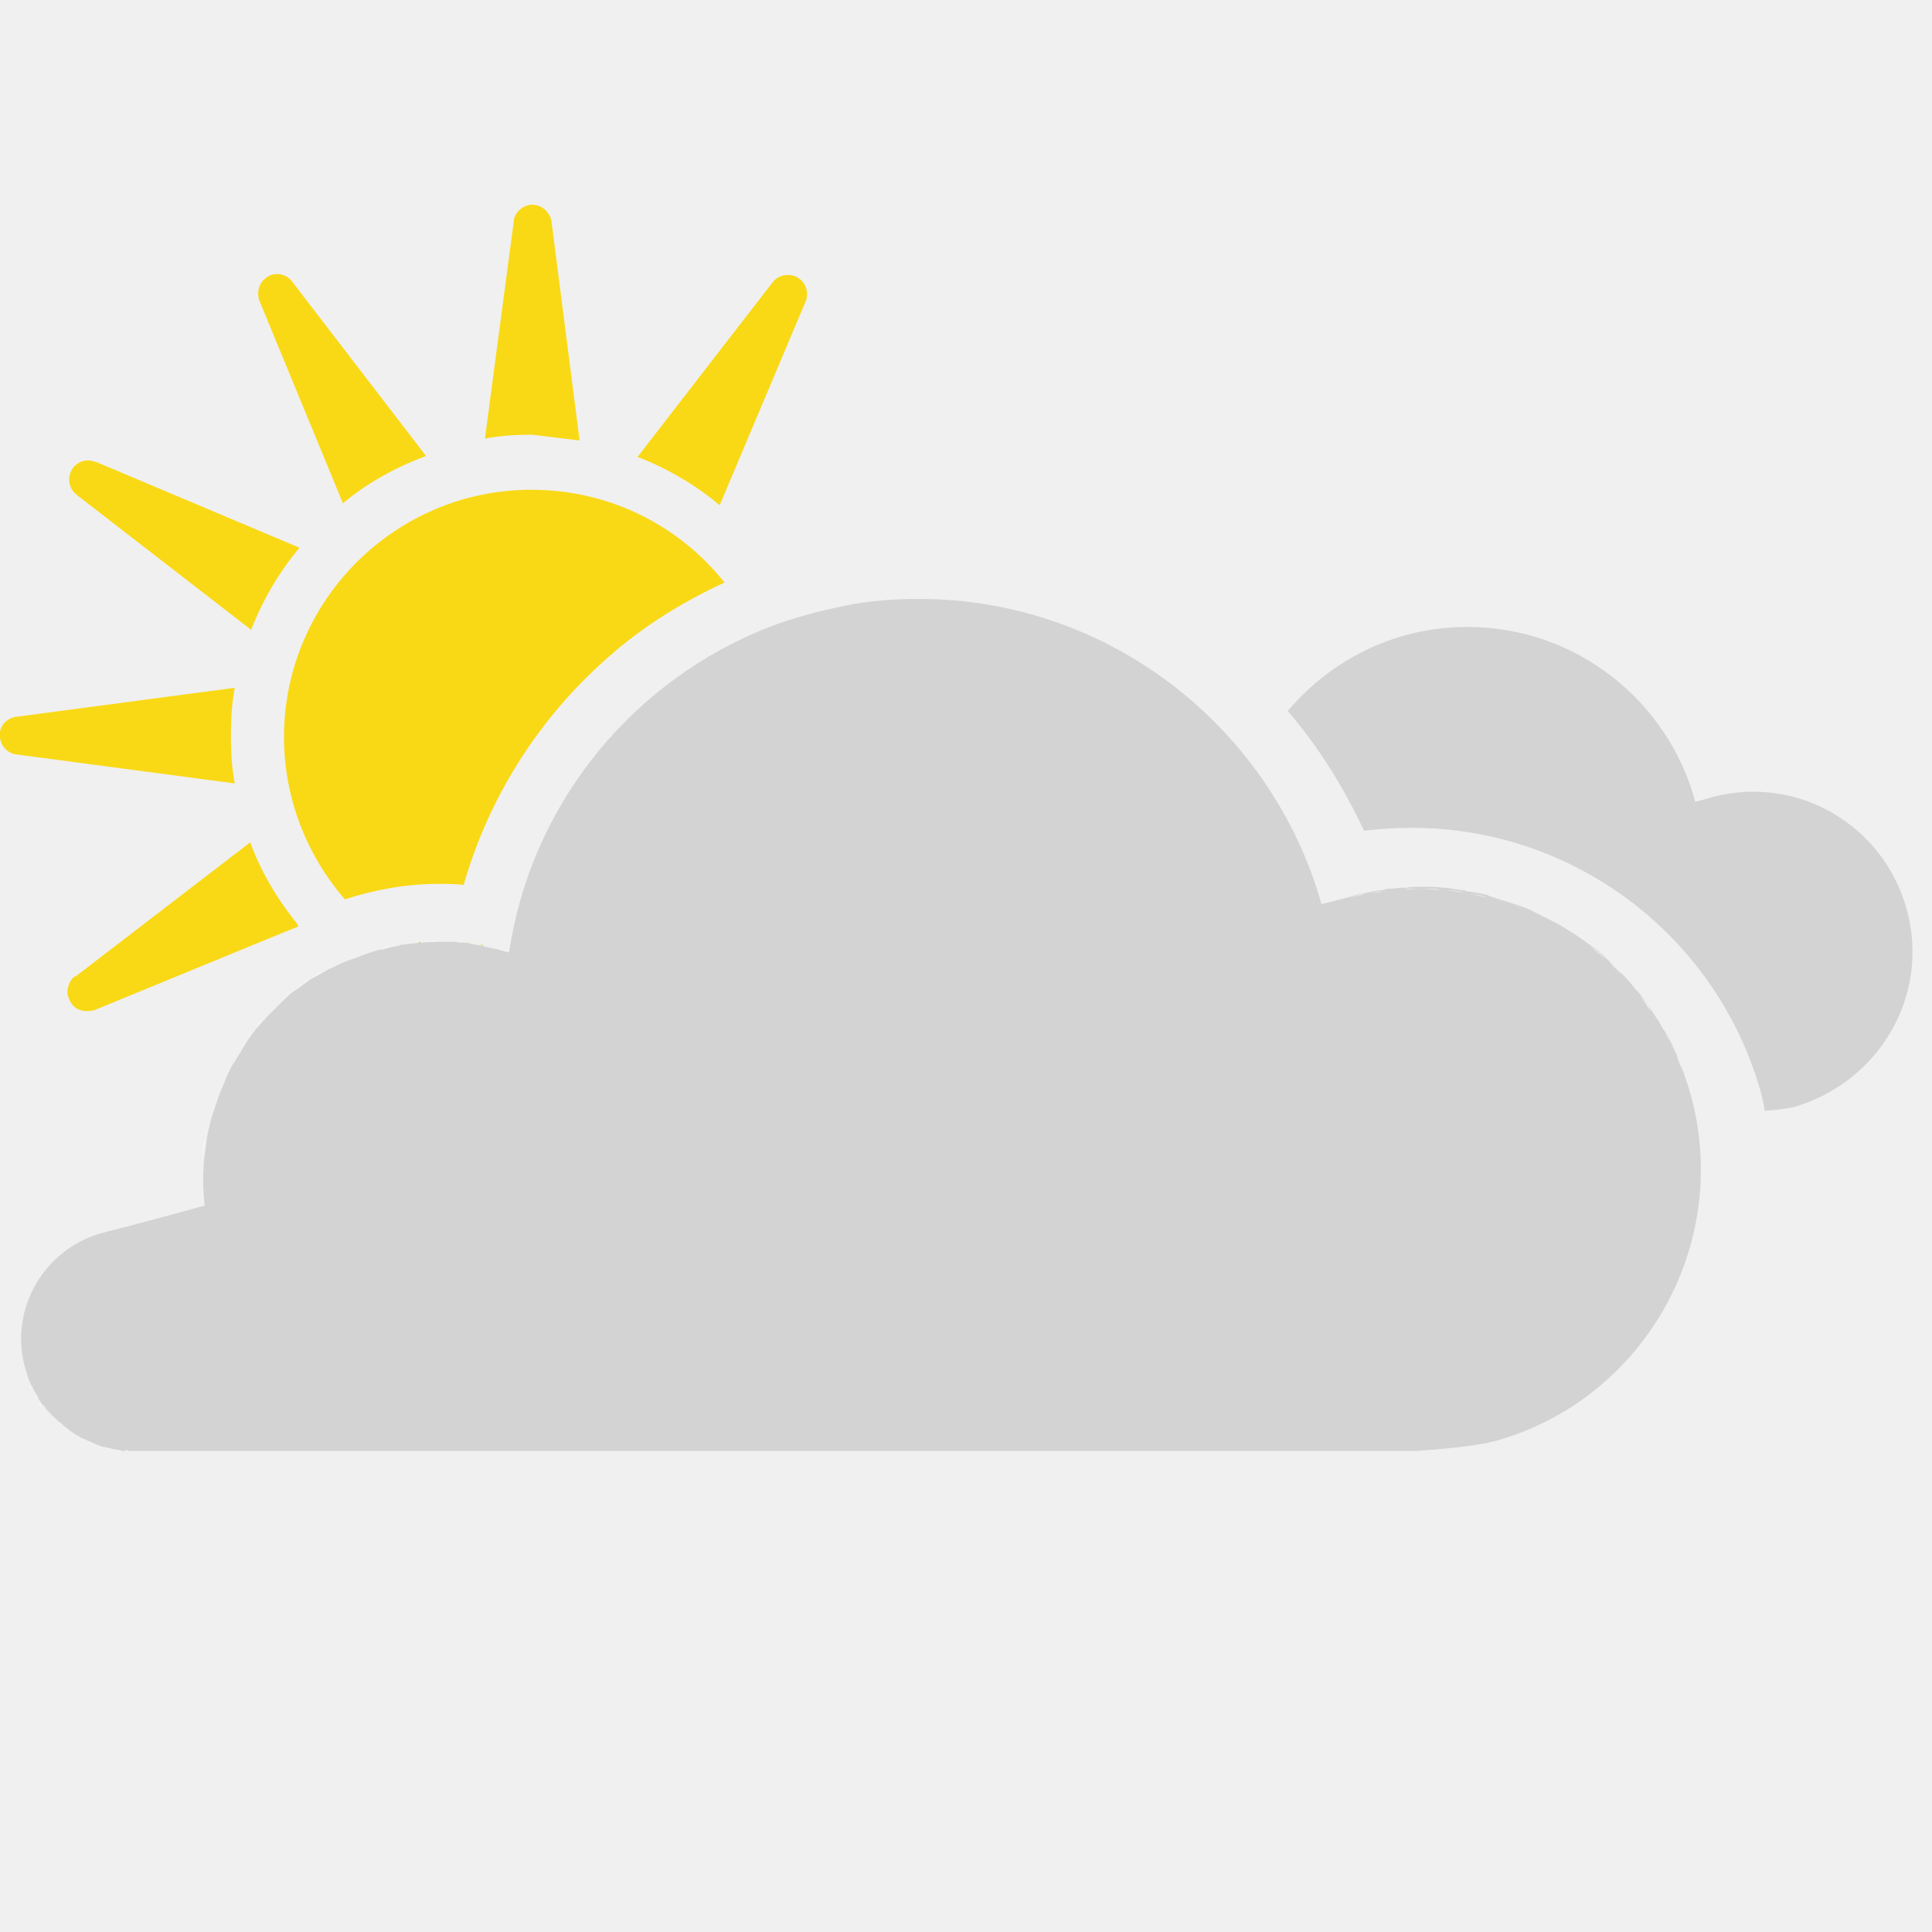
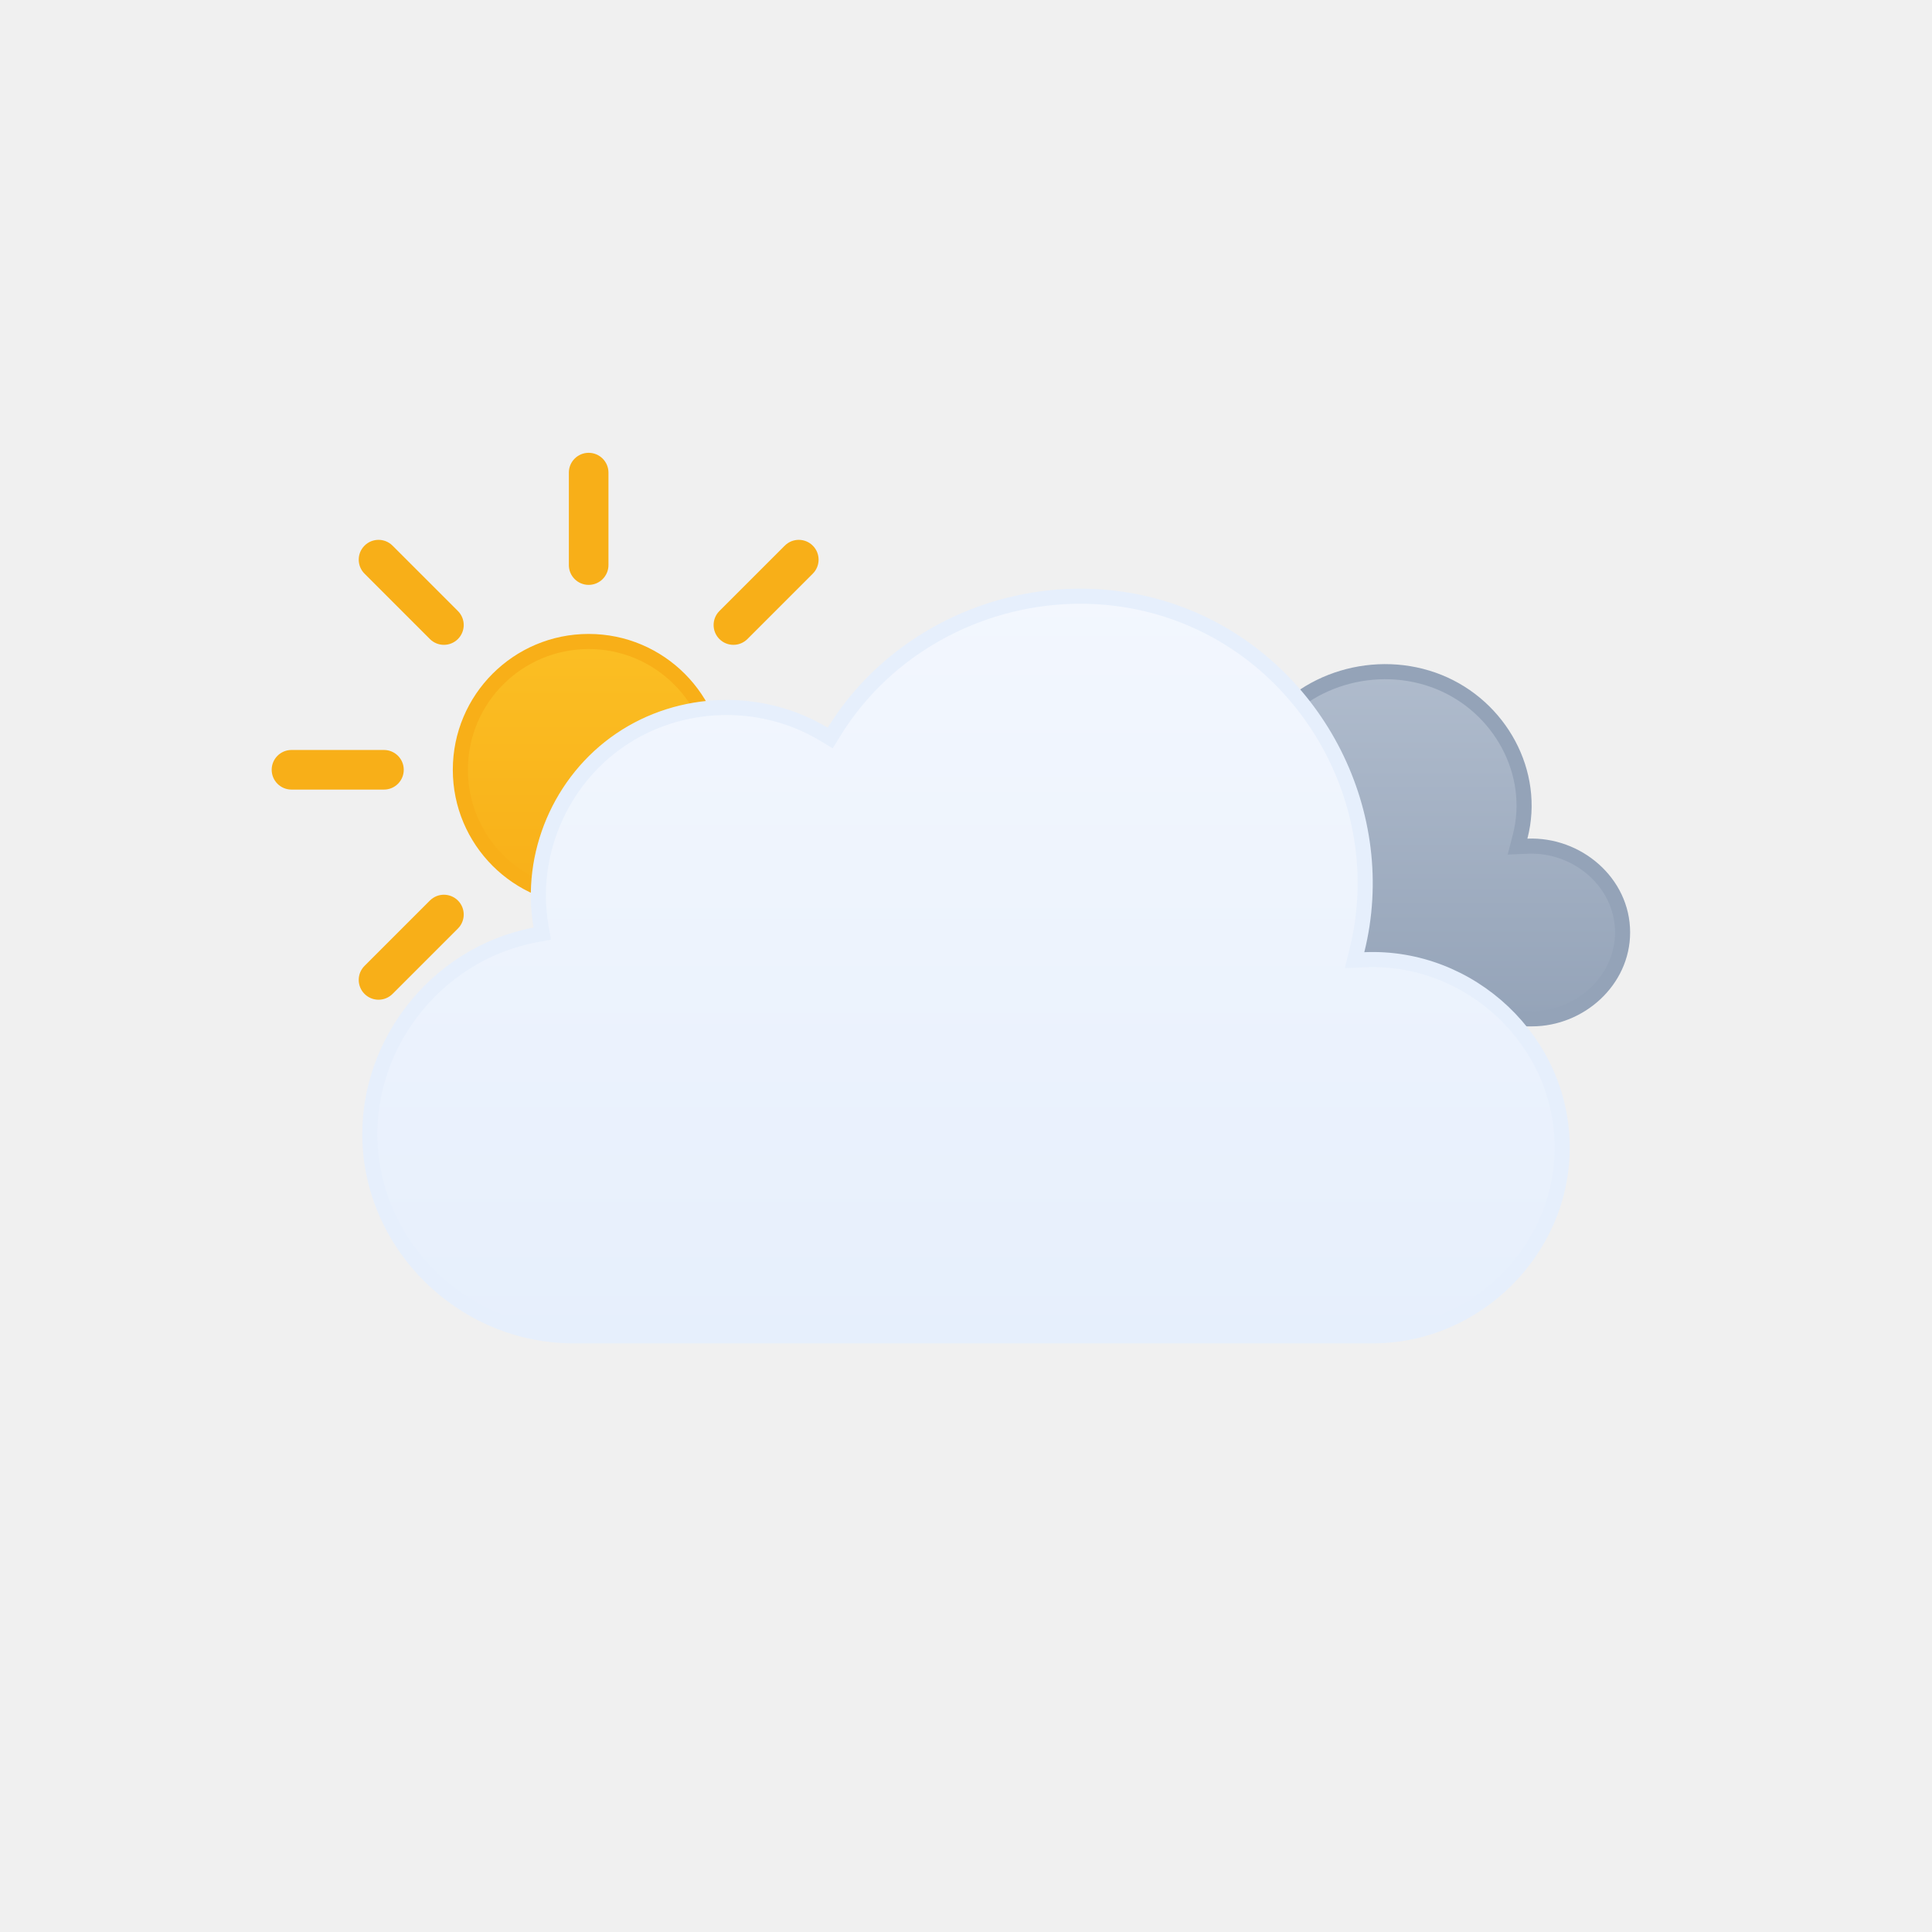
- <svg xmlns="http://www.w3.org/2000/svg" version="1.1" x="0px" y="0px" viewBox="0 0 200 200" enable-background="new 0 0 200 200" xml:space="preserve">
-   <g id="sun">
- </g>
-   <g id="clear-night">
- </g>
-   <g id="mostly-sunny">
- </g>
-   <g id="mostly-clear-night">
- </g>
-   <g id="fog">
- </g>
-   <g id="wind">
- </g>
-   <g id="cloudy">
- </g>
-   <g id="partly-cloudy">
- </g>
-   <g id="partly-cloudy-night">
- </g>
-   <g id="mostly-cloudy">
-     <g>
-       <path fill="none" d="M7.5,148.5c-0.1-0.1-0.3-0.2-0.4-0.3C7.2,148.3,7.3,148.4,7.5,148.5z" />
-       <path fill="none" d="M6.7,147.9c-0.1-0.1-0.3-0.2-0.4-0.3C6.4,147.7,6.6,147.8,6.7,147.9z" />
-       <path fill="none" d="M6,147.3c-0.1-0.1-0.3-0.2-0.4-0.3C5.7,147.1,5.8,147.2,6,147.3z" />
-       <path fill="none" d="M4.6,146c-0.1-0.1-0.2-0.3-0.3-0.4C4.4,145.7,4.5,145.8,4.6,146z" />
-       <path fill="none" d="M4.1,145.2c-0.1-0.1-0.2-0.3-0.3-0.5C3.9,144.9,3.9,145.1,4.1,145.2z" />
-       <path fill="none" d="M5.3,146.7c-0.1-0.1-0.2-0.3-0.4-0.4C5,146.4,5.1,146.6,5.3,146.7z" />
-       <path fill="none" d="M10.1,149.6c-0.2-0.1-0.3-0.1-0.5-0.2C9.7,149.5,9.9,149.6,10.1,149.6z" />
-       <path fill="none" d="M8.3,148.9c-0.2-0.1-0.3-0.2-0.4-0.2C8,148.8,8.2,148.8,8.3,148.9z" />
-       <path fill="none" d="M30.4,102.6c0.1-0.1,0.2-0.1,0.3-0.2C30.6,102.4,30.5,102.5,30.4,102.6z" />
-       <path fill="none" d="M9.2,149.3c-0.2-0.1-0.3-0.1-0.5-0.2C8.9,149.2,9,149.2,9.2,149.3z" />
-       <path fill="none" d="M26.2,106.7c0.1-0.1,0.2-0.2,0.2-0.3C26.4,106.5,26.3,106.6,26.2,106.7z" />
-       <path fill="none" d="M3.5,144.4c-0.1-0.2-0.2-0.3-0.3-0.5C3.3,144.1,3.4,144.2,3.5,144.4z" />
-       <path fill="none" d="M25,108.3c0.1-0.1,0.1-0.2,0.2-0.3C25.1,108.2,25.1,108.3,25,108.3z" />
-       <path fill="none" d="M28.9,103.8c0.1-0.1,0.1-0.1,0.2-0.2C29.1,103.7,29,103.8,28.9,103.8z" />
-       <path fill="none" d="M27.6,105.1c0,0,0.1-0.1,0.1-0.1C27.7,105,27.6,105.1,27.6,105.1z" />
-       <path fill="none" d="M24,109.9C24,109.9,24.1,109.9,24,109.9C24.1,109.9,24,109.9,24,109.9z" />
-       <path fill="none" d="M11.9,150c-0.2,0-0.3,0-0.5-0.1C11.6,150,11.8,150,11.9,150z" />
-       <path fill="none" d="M2.7,142.6c-0.1-0.3-0.2-0.6-0.3-1C2.5,142,2.6,142.3,2.7,142.6z" />
-       <path fill="none" d="M3.1,143.5c-0.1-0.2-0.2-0.4-0.3-0.6C2.9,143.1,3,143.3,3.1,143.5z" />
-       <path fill="none" d="M22.3,113.8c0-0.1,0.1-0.2,0.1-0.3C22.3,113.6,22.3,113.7,22.3,113.8z" />
-       <path fill="none" d="M23.1,111.9c0-0.1,0.1-0.2,0.1-0.3C23.2,111.6,23.1,111.7,23.1,111.9z" />
-       <path fill="none" d="M11,149.9c-0.2,0-0.3-0.1-0.5-0.1C10.7,149.8,10.8,149.8,11,149.9z" />
-       <path fill="none" d="M154,92.9c0.1,0,0.1,0,0.2,0.1C154.2,92.9,154.1,92.9,154,92.9z" />
-       <path fill="none" d="M156.1,93.5c0.1,0,0.2,0.1,0.3,0.1C156.3,93.6,156.2,93.5,156.1,93.5z" />
-       <path fill="none" d="M158.3,94.3c0.1,0.1,0.3,0.1,0.4,0.2C158.6,94.4,158.5,94.4,158.3,94.3z" />
-       <path fill="none" d="M151.6,92.4c0.1,0,0.3,0,0.4,0.1C151.9,92.4,151.7,92.4,151.6,92.4z" />
-       <path fill="none" d="M160.5,95.4c0.1,0,0.2,0.1,0.2,0.1C160.7,95.5,160.6,95.4,160.5,95.4z" />
-       <path fill="none" d="M143.1,92.3c0.2,0,0.4-0.1,0.6-0.1C143.5,92.2,143.3,92.3,143.1,92.3z" />
-       <path fill="none" d="M141.4,92.6c0.2,0,0.3-0.1,0.5-0.1C141.7,92.5,141.6,92.5,141.4,92.6z" />
-       <path fill="none" d="M162.5,96.5c0.1,0,0.1,0.1,0.2,0.1C162.6,96.6,162.6,96.5,162.5,96.5z" />
-       <path fill="none" d="M144.9,92.1c0.2,0,0.3,0,0.5,0C145.2,92.1,145,92.1,144.9,92.1z" />
-       <path fill="none" d="M147,92C147,92,147,92,147,92c0,0,0.1,0,0.1,0C147.1,92,147.1,92,147,92z" />
-       <path fill="none" d="M164.4,97.8c0.1,0.1,0.2,0.2,0.3,0.2C164.6,98,164.5,97.9,164.4,97.8z" />
-       <path fill="none" d="M174.3,111c0,0.1,0.1,0.2,0.1,0.4C174.3,111.3,174.3,111.2,174.3,111z" />
-       <path fill="none" d="M173.3,108.7c0.1,0.1,0.1,0.2,0.2,0.4C173.4,108.9,173.3,108.8,173.3,108.7z" />
-       <path fill="none" d="M172.2,106.7C172.3,106.7,172.3,106.7,172.2,106.7C172.3,106.7,172.3,106.7,172.2,106.7z" />
-       <path fill="none" d="M13.5,150.2c0.2,0,0.5,0,0.7,0c-0.3,0-0.6,0-0.9,0C13.4,150.2,13.4,150.2,13.5,150.2z" />
-       <path fill="none" d="M166.3,99.3c0.1,0.1,0.2,0.1,0.2,0.2C166.4,99.5,166.4,99.4,166.3,99.3z" />
-       <path fill="none" d="M170.9,104.6c0.1,0.1,0.1,0.2,0.2,0.3C171.1,104.8,171,104.7,170.9,104.6z" />
-       <path fill="none" d="M12.9,150.1c-0.2,0-0.3,0-0.5,0C12.5,150.1,12.7,150.1,12.9,150.1z" />
-       <path fill="none" d="M167.9,100.9c0,0,0.1,0.1,0.1,0.1C168,101,168,101,167.9,100.9z" />
-       <path fill="none" d="M169.5,102.6c0.1,0.1,0.2,0.2,0.3,0.3C169.6,102.8,169.5,102.7,169.5,102.6z" />
-       <path fill="none" d="M149.2,92.1c0.1,0,0.2,0,0.3,0C149.4,92.1,149.3,92.1,149.2,92.1z" />
-       <path fill="none" d="M35.5,99.6c0.1,0,0.2-0.1,0.3-0.1C35.7,99.5,35.6,99.5,35.5,99.6z" />
-       <path fill="none" d="M33.8,100.4c0.1,0,0.1-0.1,0.2-0.1C33.9,100.3,33.8,100.4,33.8,100.4z" />
-       <path fill="none" d="M39.3,98.2c0.1,0,0.1,0,0.2,0C39.4,98.2,39.4,98.2,39.3,98.2z" />
-       <path fill="none" d="M41.2,97.8C41.2,97.8,41.2,97.8,41.2,97.8C41.2,97.8,41.2,97.8,41.2,97.8L41.2,97.8z" />
-       <path fill="none" d="M37.4,98.8c0.1,0,0.2-0.1,0.3-0.1C37.6,98.7,37.5,98.8,37.4,98.8z" />
-       <path fill="none" d="M32.1,101.4c0.1,0,0.1-0.1,0.2-0.1C32.3,101.3,32.2,101.3,32.1,101.4z" />
-       <path fill="#DDC72D" d="M49.7,97.8c0.1,0,0.3,0,0.4,0.1C50,97.9,49.8,97.9,49.7,97.8z" />
-       <path fill="#DDC72D" d="M45.4,97.5C45.4,97.5,45.3,97.5,45.4,97.5C45.3,97.5,45.4,97.5,45.4,97.5C45.4,97.5,45.4,97.5,45.4,97.5z" />
-       <path fill="#DDC72D" d="M46.8,97.5c0.1,0,0.3,0,0.4,0C47.1,97.5,46.9,97.5,46.8,97.5z" />
-       <path fill="#F9D915" d="M48,91.6c2.6-9.1,7.8-17.3,15-23.6c3.6-3.2,7.7-5.7,12-7.7c-4.7-5.9-11.9-9.6-20-9.6    c-14.1,0-25.6,11.5-25.6,25.6c0,6.4,2.4,12.3,6.3,16.8c3.1-1,6.3-1.6,9.7-1.6C46.3,91.5,47.2,91.5,48,91.6z" />
-       <path fill="#DDC72D" d="M48.2,97.6c0.2,0,0.3,0,0.5,0.1C48.5,97.7,48.4,97.6,48.2,97.6z" />
-       <path fill="#DDC72D" d="M43.3,97.6c0.1,0,0.2,0,0.3,0C43.5,97.5,43.4,97.5,43.3,97.6z" />
-       <path fill="#DDC72D" d="M41.5,97.8c-0.1,0-0.2,0-0.3,0.1l0,0C41.3,97.8,41.4,97.8,41.5,97.8z" />
-       <path fill="#F9D915" d="M26.8,31l8.7,21.1c2.5-2.1,5.4-3.7,8.6-4.9L30.2,29.1c0,0,0,0,0,0c-0.6-0.8-1.9-1-2.7-0.3    c-0.7,0.5-0.9,1.4-0.7,2.2C26.7,30.9,26.7,31,26.8,31z" />
-       <path fill="#F9D915" d="M60,45.6L57.1,23c0,0,0,0,0-0.1c-0.2-1-1.1-1.8-2.2-1.7c-0.8,0.1-1.5,0.7-1.7,1.5c0,0,0,0.1,0,0.1l-3,22.6    c1.6-0.3,3.2-0.4,4.9-0.4C56.7,45.2,58.4,45.4,60,45.6z" />
-       <path fill="#F9D915" d="M1.6,78.1c0,0,0.1,0,0.1,0l22.6,3c-0.3-1.6-0.4-3.2-0.4-4.9c0-1.7,0.1-3.4,0.4-5L1.7,74.2c0,0,0,0-0.1,0    c-1,0.2-1.8,1.1-1.6,2.2C0.1,77.2,0.7,77.9,1.6,78.1z" />
-       <path fill="#F9D915" d="M83.4,31.2C83.5,31.2,83.5,31.1,83.4,31.2c0.2-0.5,0.2-1,0-1.5c-0.2-0.5-0.6-0.9-1.1-1.1    c-0.8-0.3-1.7-0.1-2.2,0.5c0,0-0.1,0.1-0.1,0.1l-14,18.1c3.1,1.2,6,2.9,8.5,5L83.4,31.2z" />
-       <path fill="#F9D915" d="M7.9,51.2l18.1,14c1.2-3.1,2.9-6,5-8.5L9.9,47.8c0,0,0,0-0.1,0c-1-0.4-2.1,0.1-2.5,1.1    c-0.3,0.8-0.1,1.7,0.5,2.2C7.9,51.1,7.9,51.2,7.9,51.2z" />
-       <path fill="#D3D3D3" d="M175.1,113.6c-0.2-0.7-0.4-1.4-0.7-2.2c0-0.1-0.1-0.3-0.1-0.4c-0.2-0.7-0.5-1.3-0.8-2    c-0.1-0.1-0.1-0.2-0.2-0.4c-0.3-0.7-0.6-1.3-1-1.9c0,0,0-0.1-0.1-0.1c-0.3-0.6-0.7-1.2-1.1-1.8c-0.1-0.1-0.1-0.2-0.2-0.3    c-0.4-0.6-0.8-1.1-1.2-1.7c-0.1-0.1-0.2-0.2-0.3-0.3c-0.4-0.5-0.9-1.1-1.4-1.6c0,0-0.1-0.1-0.1-0.1c-0.5-0.5-0.9-0.9-1.4-1.4    c-0.1-0.1-0.2-0.1-0.2-0.2c-0.5-0.5-1-0.9-1.6-1.3c-0.1-0.1-0.2-0.2-0.3-0.2c-0.5-0.4-1.1-0.8-1.7-1.2c-0.1,0-0.1-0.1-0.2-0.1    c-0.6-0.4-1.1-0.7-1.7-1c-0.1,0-0.2-0.1-0.2-0.1c-0.6-0.3-1.2-0.6-1.8-0.9c-0.1-0.1-0.2-0.1-0.4-0.2c-0.6-0.3-1.3-0.5-1.9-0.7    c-0.1,0-0.2-0.1-0.3-0.1c-0.6-0.2-1.3-0.4-1.9-0.6c-0.1,0-0.1,0-0.2-0.1c-0.7-0.2-1.3-0.3-2-0.4c-0.1,0-0.3,0-0.4-0.1    c-0.7-0.1-1.4-0.2-2-0.3c-0.1,0-0.2,0-0.3,0c-0.7-0.1-1.4-0.1-2.1-0.1c0,0-0.1,0-0.1,0c-0.5,0-1.1,0-1.6,0.1c-0.2,0-0.3,0-0.5,0    c-0.4,0-0.8,0.1-1.2,0.1c-0.2,0-0.4,0-0.6,0.1c-0.4,0.1-0.8,0.1-1.2,0.2c-0.2,0-0.3,0.1-0.5,0.1c-0.6,0.1-1.1,0.2-1.7,0.4    c0,0-1.1,0.3-3.1,0.8C131.7,75.5,115,62,95.1,62c-2.6,0-5.2,0.2-7.6,0.7c-1.4,0.3-2.8,0.6-4.2,1c-1.8,0.5-3.5,1.1-5.1,1.8    c-13.4,5.8-23.3,18.2-25.5,33.1c-0.4-0.1-0.6-0.2-0.8-0.2c-0.2-0.1-0.3-0.1-0.3-0.1c-0.5-0.1-0.9-0.2-1.4-0.3    c-0.1,0-0.3-0.1-0.4-0.1c-0.3-0.1-0.7-0.1-1-0.2c-0.2,0-0.3,0-0.5-0.1c-0.3,0-0.7-0.1-1-0.1c-0.1,0-0.3,0-0.4,0    c-0.5,0-0.9,0-1.4,0c0,0-0.1,0-0.1,0c-0.6,0-1.2,0-1.8,0.1c-0.1,0-0.2,0-0.3,0c-0.6,0.1-1.2,0.1-1.7,0.2c-0.1,0-0.2,0-0.3,0.1    c0,0,0,0,0,0c-0.6,0.1-1.1,0.2-1.7,0.4c-0.1,0-0.1,0-0.2,0c-0.5,0.1-1.1,0.3-1.6,0.5c-0.1,0-0.2,0.1-0.3,0.1    c-0.5,0.2-1.1,0.4-1.6,0.6c-0.1,0-0.2,0.1-0.3,0.1c-0.5,0.2-1,0.5-1.5,0.7c-0.1,0-0.1,0.1-0.2,0.1c-0.5,0.3-0.9,0.5-1.4,0.8    c-0.1,0-0.1,0.1-0.2,0.1c-0.5,0.3-0.9,0.6-1.4,1c-0.1,0.1-0.2,0.1-0.3,0.2c-0.5,0.3-0.9,0.7-1.3,1.1c-0.1,0.1-0.1,0.1-0.2,0.2    c-0.4,0.4-0.8,0.8-1.2,1.2c0,0-0.1,0.1-0.1,0.1c-0.4,0.4-0.8,0.9-1.2,1.3c-0.1,0.1-0.2,0.2-0.2,0.3c-0.4,0.4-0.7,0.9-1,1.4    c-0.1,0.1-0.1,0.2-0.2,0.3c-0.3,0.5-0.6,1-0.9,1.5c0,0,0,0.1-0.1,0.1c-0.3,0.5-0.6,1.1-0.8,1.6c0,0.1-0.1,0.2-0.1,0.3    c-0.2,0.5-0.5,1.1-0.7,1.7c0,0.1-0.1,0.2-0.1,0.3c-0.2,0.6-0.4,1.2-0.6,1.8c-0.2,0.8-0.4,1.5-0.5,2.3s-0.2,1.5-0.3,2.3    c-0.1,1.5-0.1,3,0.1,4.5c-6.5,1.8-10.5,2.8-10.5,2.8c-6.1,1.6-9.8,7.9-8.1,14c0.1,0.3,0.2,0.6,0.3,1c0,0.1,0.1,0.2,0.1,0.3    c0.1,0.2,0.2,0.4,0.3,0.6c0.1,0.1,0.1,0.2,0.2,0.4c0.1,0.2,0.2,0.3,0.3,0.5c0.1,0.1,0.1,0.2,0.2,0.4c0.1,0.2,0.2,0.3,0.3,0.5    c0.1,0.1,0.2,0.2,0.3,0.3c0.1,0.1,0.2,0.3,0.3,0.4c0.1,0.1,0.2,0.2,0.3,0.3c0.1,0.1,0.2,0.3,0.4,0.4c0.1,0.1,0.2,0.2,0.3,0.3    c0.1,0.1,0.2,0.2,0.4,0.3c0.1,0.1,0.2,0.2,0.3,0.3c0.1,0.1,0.3,0.2,0.4,0.3c0.1,0.1,0.2,0.2,0.4,0.3c0.1,0.1,0.3,0.2,0.4,0.3    c0.1,0.1,0.3,0.1,0.4,0.2c0.1,0.1,0.3,0.2,0.4,0.2c0.1,0.1,0.3,0.1,0.4,0.2c0.2,0.1,0.3,0.1,0.5,0.2c0.1,0.1,0.3,0.1,0.4,0.2    c0.2,0.1,0.3,0.1,0.5,0.2c0.1,0,0.3,0.1,0.4,0.1c0.2,0,0.3,0.1,0.5,0.1c0.1,0,0.3,0.1,0.4,0.1c0.2,0,0.3,0.1,0.5,0.1    c0.1,0,0.3,0,0.4,0.1c0.2,0,0.3,0,0.5,0c0.1,0,0.3,0,0.4,0c0.3,0,0.6,0,0.9,0h132.1c0,0,5.5-0.3,8.2-1    C170,145,179.2,129.1,175.1,113.6z" />
-       <path fill="#F9D915" d="M30.5,95.3c-1.9-2.4-3.5-5.1-4.6-8.1L7.8,101.1c0,0,0,0-0.1,0c-0.4,0.3-0.6,0.8-0.7,1.3    c-0.1,0.5,0.1,1,0.4,1.5c0.5,0.7,1.4,0.9,2.2,0.7c0,0,0.1,0,0.1,0l18-7.4l3.2-1.3C30.8,95.7,30.7,95.5,30.5,95.3z" />
-       <path fill="#FFFFFF" d="M169.7,103c0.4,0.5,0.8,1.1,1.2,1.7C170.6,104,170.1,103.5,169.7,103z" />
-       <path fill="#FFFFFF" d="M171.1,104.9c0.4,0.6,0.8,1.2,1.1,1.8C171.9,106.1,171.5,105.5,171.1,104.9z" />
-       <path fill="#FFFFFF" d="M166.5,99.5c0.5,0.4,1,0.9,1.4,1.4C167.5,100.5,167,100,166.5,99.5z" />
-       <path fill="#FFFFFF" d="M168.1,101.1c0.5,0.5,0.9,1,1.4,1.6C169,102.1,168.6,101.6,168.1,101.1z" />
-       <path fill="#FFFFFF" d="M152,92.5c0.7,0.1,1.4,0.3,2,0.4C153.4,92.7,152.7,92.6,152,92.5z" />
-       <path fill="#FFFFFF" d="M143.7,92.2c0.4,0,0.8-0.1,1.2-0.1C144.5,92.1,144.1,92.2,143.7,92.2z" />
-       <path fill="#FFFFFF" d="M145.3,92.1c0.6,0,1.1-0.1,1.6-0.1C146.4,92,145.9,92,145.3,92.1z" />
-       <path fill="#FFFFFF" d="M29.1,103.6c0.4-0.4,0.9-0.7,1.3-1.1C30,102.9,29.5,103.3,29.1,103.6z" />
-       <path fill="#FFFFFF" d="M139.7,92.9c0.6-0.1,1.1-0.3,1.7-0.4C140.8,92.7,140.3,92.8,139.7,92.9z" />
-       <path fill="#FFFFFF" d="M149.5,92.1c0.7,0.1,1.4,0.1,2,0.3C150.9,92.3,150.2,92.2,149.5,92.1z" />
-       <path fill="#FFFFFF" d="M141.9,92.5c0.4-0.1,0.8-0.1,1.2-0.2C142.7,92.3,142.3,92.4,141.9,92.5z" />
-       <path fill="#FFFFFF" d="M158.7,94.5c0.6,0.3,1.2,0.6,1.8,0.9C159.9,95.1,159.3,94.8,158.7,94.5z" />
-       <path fill="#FFFFFF" d="M160.8,95.5c0.6,0.3,1.1,0.6,1.7,1C161.9,96.1,161.4,95.8,160.8,95.5z" />
-       <path fill="#FFFFFF" d="M162.7,96.6c0.6,0.4,1.1,0.8,1.7,1.2C163.8,97.4,163.3,97,162.7,96.6z" />
-       <path fill="#FFFFFF" d="M172.3,106.8c0.4,0.6,0.7,1.3,1,1.9C173,108,172.6,107.4,172.3,106.8z" />
-       <path fill="#FFFFFF" d="M164.7,98c0.5,0.4,1.1,0.8,1.6,1.3C165.8,98.9,165.2,98.5,164.7,98z" />
-       <path fill="#FFFFFF" d="M156.4,93.6c0.6,0.2,1.3,0.5,1.9,0.7C157.7,94.1,157.1,93.8,156.4,93.6z" />
-       <path fill="#FFFFFF" d="M154.2,92.9c0.6,0.2,1.3,0.4,1.9,0.6C155.5,93.3,154.9,93.1,154.2,92.9z" />
-       <path fill="#FFFFFF" d="M147.1,92c0.7,0,1.4,0,2.1,0.1C148.5,92.1,147.8,92,147.1,92z" />
-       <path fill="#FFFFFF" d="M21.2,117.9c0.1-0.8,0.3-1.5,0.5-2.3C21.5,116.4,21.3,117.2,21.2,117.9z" />
-       <path fill="#FFFFFF" d="M35.8,99.4c0.5-0.2,1.1-0.4,1.6-0.6C36.9,99,36.4,99.2,35.8,99.4z" />
-       <path fill="#FFFFFF" d="M21.7,115.6c0.2-0.6,0.4-1.2,0.6-1.8C22.1,114.4,21.9,115,21.7,115.6z" />
-       <path fill="#FFFFFF" d="M2.8,142.9c0-0.1-0.1-0.2-0.1-0.3C2.7,142.7,2.8,142.8,2.8,142.9z" />
-       <path fill="#FFFFFF" d="M20.9,120.2c0.1-0.8,0.1-1.5,0.3-2.3C21.1,118.7,21,119.5,20.9,120.2z" />
-       <path fill="#FFFFFF" d="M39.5,98.2c0.6-0.1,1.1-0.3,1.7-0.4C40.6,97.9,40,98,39.5,98.2z" />
-       <path fill="#FFFFFF" d="M3.8,144.8c-0.1-0.1-0.2-0.2-0.2-0.4C3.6,144.5,3.7,144.6,3.8,144.8z" />
-       <path fill="#FFFFFF" d="M3.3,143.9c-0.1-0.1-0.1-0.2-0.2-0.4C3.1,143.7,3.2,143.8,3.3,143.9z" />
-       <path fill="#FFFFFF" d="M37.7,98.7c0.5-0.2,1.1-0.3,1.6-0.5C38.8,98.4,38.2,98.5,37.7,98.7z" />
-       <path fill="#FFFFFF" d="M27.7,105c0.4-0.4,0.8-0.8,1.2-1.2C28.5,104.2,28.1,104.6,27.7,105z" />
-       <path fill="#FFFFFF" d="M32.3,101.2c0.5-0.3,0.9-0.6,1.4-0.8C33.3,100.7,32.8,100.9,32.3,101.2z" />
-       <path fill="#FFFFFF" d="M4.3,145.6c-0.1-0.1-0.2-0.2-0.3-0.3C4.1,145.3,4.2,145.4,4.3,145.6z" />
-       <path fill="#FFFFFF" d="M26.4,106.4c0.4-0.5,0.8-0.9,1.2-1.3C27.2,105.5,26.8,106,26.4,106.4z" />
-       <path fill="#FFFFFF" d="M30.7,102.3c0.5-0.3,0.9-0.7,1.4-1C31.7,101.7,31.2,102,30.7,102.3z" />
-       <path fill="#FFFFFF" d="M24.1,109.8c0.3-0.5,0.6-1,0.9-1.5C24.7,108.8,24.4,109.3,24.1,109.8z" />
-       <path fill="#FFFFFF" d="M34,100.3c0.5-0.3,1-0.5,1.5-0.7C35,99.8,34.5,100,34,100.3z" />
-       <path fill="#FFFFFF" d="M23.2,111.5c0.3-0.6,0.5-1.1,0.8-1.6C23.7,110.4,23.5,111,23.2,111.5z" />
-       <path fill="#FFFFFF" d="M22.4,113.5c0.2-0.6,0.4-1.1,0.7-1.7C22.8,112.4,22.6,112.9,22.4,113.5z" />
-       <path fill="#FFFFFF" d="M25.2,108.1c0.3-0.5,0.7-0.9,1-1.4C25.9,107.1,25.5,107.6,25.2,108.1z" />
-       <path fill="#FFFFFF" d="M173.5,109.1c0.3,0.6,0.6,1.3,0.8,2C174,110.4,173.7,109.7,173.5,109.1z" />
-       <path fill="#FFFFFF" d="M10.5,149.8c-0.1,0-0.3-0.1-0.4-0.1C10.2,149.7,10.3,149.7,10.5,149.8z" />
-       <path fill="#FFFFFF" d="M11.4,150c-0.1,0-0.3-0.1-0.4-0.1C11.1,149.9,11.3,149.9,11.4,150z" />
-       <path fill="#FFFFFF" d="M8.7,149.1c-0.1-0.1-0.3-0.1-0.4-0.2C8.4,149,8.6,149,8.7,149.1z" />
-       <path fill="#FFFFFF" d="M13.3,150.2c-0.1,0-0.3,0-0.4,0C13,150.1,13.2,150.1,13.3,150.2z" />
-       <path fill="#FFFFFF" d="M12.4,150.1c-0.1,0-0.3,0-0.4-0.1C12.1,150.1,12.2,150.1,12.4,150.1z" />
-       <path fill="#FFFFFF" d="M174.4,111.4c0.2,0.7,0.5,1.4,0.7,2.2C174.9,112.8,174.6,112.1,174.4,111.4z" />
-       <path fill="#FFFFFF" d="M7.9,148.7c-0.1-0.1-0.3-0.1-0.4-0.2C7.6,148.5,7.7,148.6,7.9,148.7z" />
-       <path fill="#FFFFFF" d="M9.6,149.5c-0.1-0.1-0.3-0.1-0.4-0.2C9.3,149.4,9.4,149.4,9.6,149.5z" />
-       <path fill="#FFFFFF" d="M5.6,147c-0.1-0.1-0.2-0.2-0.3-0.3C5.4,146.8,5.5,146.9,5.6,147z" />
-       <path fill="#FFFFFF" d="M6.3,147.6c-0.1-0.1-0.2-0.2-0.3-0.3C6.1,147.4,6.2,147.5,6.3,147.6z" />
-       <path fill="#FFFFFF" d="M4.9,146.3c-0.1-0.1-0.2-0.2-0.3-0.3C4.7,146.1,4.8,146.2,4.9,146.3z" />
-       <path fill="#FFFFFF" d="M7.1,148.2c-0.1-0.1-0.2-0.2-0.4-0.3C6.8,148,6.9,148.1,7.1,148.2z" />
-       <path fill="#FFFFFF" d="M51.8,98.3c-0.2-0.1-0.3-0.1-0.3-0.1c-0.5-0.1-0.9-0.2-1.4-0.3c0.5,0.1,0.9,0.2,1.4,0.3    C51.5,98.2,51.6,98.3,51.8,98.3z" />
-       <path fill="#FFFFFF" d="M47.2,97.5c0.3,0,0.7,0.1,1,0.1C47.9,97.6,47.5,97.6,47.2,97.5z" />
-       <path fill="#FFFFFF" d="M51.8,98.3c0.2,0.1,0.5,0.1,0.8,0.2C52.3,98.5,52,98.4,51.8,98.3z" />
-       <path fill="#FFFFFF" d="M45.4,97.5c0.5,0,0.9,0,1.4,0C46.3,97.5,45.9,97.5,45.4,97.5z" />
-       <path fill="#FFFFFF" d="M41.5,97.8c0.6-0.1,1.1-0.2,1.7-0.2C42.7,97.6,42.1,97.7,41.5,97.8z" />
-       <path fill="#FFFFFF" d="M48.7,97.7c0.3,0,0.7,0.1,1,0.2C49.4,97.8,49,97.7,48.7,97.7z" />
-       <path fill="#FFFFFF" d="M43.6,97.5c0.6,0,1.2-0.1,1.8-0.1C44.7,97.5,44.1,97.5,43.6,97.5z" />
-       <path fill="#D3D3D3" d="M197.4,94.2c-2.4-8.8-11.3-14-20.1-11.7c0,0-0.6,0.2-1.8,0.5c-2.8-10.4-12.3-18.1-23.6-18.1    c-7.5,0-14.1,3.4-18.6,8.7c3.2,3.7,5.8,7.9,7.9,12.4c1.6-0.2,3.3-0.3,5-0.3c16.9,0,31.8,11.4,36.2,27.8c0.1,0.5,0.2,1,0.3,1.5    c1-0.1,2.2-0.2,3-0.4C194.6,112,199.8,103,197.4,94.2z" />
+ <svg xmlns="http://www.w3.org/2000/svg" viewBox="0 0 128 128" fill="none">
+   <g id="overcast-day" clip-path="url(#clip0_1858_8265)">
+     <g id="Sky">
+       <g id="Sun">
+         <circle id="Core" cx="39" cy="51" r="8.5" fill="url(#paint0_linear_1858_8265)" stroke="#F8AF18" />
+         <g id="Rays">
+           <path d="M37.688 31.312C37.688 30.588 38.275 30 39 30C39.725 30 40.312 30.588 40.312 31.312V37.438C40.312 38.162 39.725 38.75 39 38.75C38.275 38.75 37.688 38.162 37.688 37.438V31.312Z" fill="#F8AF18" />
+           <path d="M51.993 36.151C52.506 35.638 53.337 35.638 53.849 36.151C54.362 36.663 54.362 37.494 53.849 38.007L49.518 42.338C49.006 42.85 48.175 42.85 47.662 42.338C47.15 41.825 47.15 40.994 47.662 40.482L51.993 36.151Z" fill="#F8AF18" />
+           <path d="M58.688 49.688C59.412 49.688 60 50.275 60 51C60 51.725 59.412 52.312 58.688 52.312H52.562C51.838 52.312 51.25 51.725 51.25 51C51.25 50.275 51.838 49.688 52.562 49.688H58.688Z" fill="#F8AF18" />
+           <path d="M53.849 63.993C54.362 64.506 54.362 65.337 53.849 65.849C53.337 66.362 52.506 66.362 51.993 65.849L47.662 61.518C47.15 61.006 47.15 60.175 47.662 59.662C48.175 59.15 49.006 59.15 49.518 59.662L53.849 63.993Z" fill="#F8AF18" />
+           <path d="M37.688 64.562C37.688 63.838 38.275 63.25 39 63.25C39.725 63.25 40.312 63.838 40.312 64.562V70.688C40.312 71.412 39.725 72 39 72C38.275 72 37.688 71.412 37.688 70.688V64.562Z" fill="#F8AF18" />
+           <path d="M28.482 59.662C28.994 59.15 29.825 59.15 30.338 59.662C30.851 60.175 30.851 61.006 30.338 61.518L26.007 65.849C25.494 66.362 24.663 66.362 24.151 65.849C23.638 65.337 23.638 64.506 24.151 63.993L28.482 59.662Z" fill="#F8AF18" />
+           <path d="M25.438 49.688C26.162 49.688 26.75 50.275 26.75 51C26.75 51.725 26.162 52.312 25.438 52.312H19.312C18.588 52.312 18 51.725 18 51C18 50.275 18.588 49.688 19.312 49.688H25.438Z" fill="#F8AF18" />
+           <path d="M30.338 40.482C30.851 40.994 30.851 41.825 30.338 42.338C29.825 42.85 28.994 42.85 28.482 42.338L24.151 38.007C23.638 37.494 23.638 36.663 24.151 36.151C24.663 35.638 25.494 35.638 26.007 36.151L30.338 40.482Z" fill="#F8AF18" />
+           <animateTransform attributeName="transform" type="rotate" values="0 39.0 51.0;360 39.0 51.0" dur="6s" begin="0s" repeatCount="indefinite" />
+         </g>
+       </g>
+       <g id="Clouds">
+         <g id="Secondary Cloud">
+           <path id="Cloud" d="M83.839 48.693C86.244 44.958 91.215 43.529 95.318 45.177C99.361 46.801 101.814 51.189 100.71 55.437L100.54 56.09L101.215 56.062C104.496 55.924 107.5 58.465 107.5 61.774C107.5 64.976 104.669 67.5 101.489 67.5H74.977C71.768 67.501 68.845 65.118 68.529 61.907C68.214 58.707 70.617 55.841 73.764 55.27L74.255 55.182L74.167 54.69C73.773 52.493 74.812 50.249 76.685 49.027C78.611 47.771 81.177 47.707 83.168 48.856L83.581 49.094L83.839 48.693Z" fill="url(#paint1_linear_1858_8265)" stroke="#94A3B8" stroke-miterlimit="10" />
+           <animateTransform attributeName="transform" type="translate" values="0 -3;0 0;0 -3" dur="3s" begin="0s" repeatCount="indefinite" calcMode="spline" keySplines=".42 0 .58 1; .42 0 .58 1" />
+         </g>
+         <g id="Cloud_2">
+           <path id="Cloud_3" d="M55.262 48.475C60.123 40.611 70.297 37.38 78.815 40.943C87.321 44.502 92.138 54.003 89.903 62.965L89.742 63.614L90.411 63.585C97.42 63.279 103.5 68.992 103.5 76.028C103.5 82.84 97.772 88.5 90.977 88.5H37.954C31.128 88.502 25.203 83.171 24.559 76.36C23.916 69.552 28.737 63.212 35.443 61.945L35.926 61.853L35.842 61.369C35.026 56.624 37.126 51.717 41.105 49.013C45.095 46.301 50.446 46.154 54.58 48.64L55.003 48.895L55.262 48.475Z" fill="url(#paint2_linear_1858_8265)" stroke="#E6EFFC" stroke-miterlimit="10" />
+           <animateTransform attributeName="transform" type="translate" values="0 0;0 -3;0 0" dur="3s" begin="0s" repeatCount="indefinite" calcMode="spline" keySplines=".42 0 .58 1; .42 0 .58 1" />
+         </g>
+       </g>
    </g>
  </g>
-   <g id="mostly-cloudy-night">
- </g>
-   <g id="default">
- </g>
-   <g id="light-rain">
- </g>
-   <g id="rain">
- </g>
-   <g id="heavy-rain">
- </g>
-   <g id="scattered-showers-night">
- </g>
-   <g id="isolated-t-storms">
- </g>
-   <g id="scattered-t-storms">
- </g>
-   <g id="scattered-t-storms-night">
- </g>
-   <g id="strong-t-storms">
- </g>
-   <g id="flurries">
- </g>
-   <g id="snow">
- </g>
-   <g id="heavy-snow">
- </g>
-   <g id="blowing-snow">
- </g>
-   <g id="scattered-snow">
- </g>
-   <g id="scattered-snow-night">
- </g>
-   <g id="freezing-drizzle">
- </g>
-   <g id="freezing-rain">
- </g>
-   <g id="wintry-mix">
- </g>
-   <g id="sleet">
- </g>
-   <g id="tornado">
- </g>
-   <g id="hurricane">
- </g>
+   <defs>
+     <linearGradient id="paint0_linear_1858_8265" x1="39" y1="42" x2="39" y2="60" gradientUnits="userSpaceOnUse">
+       <stop stop-color="#FBBF24" />
+       <stop offset="1" stop-color="#F8AF18" />
+     </linearGradient>
+     <linearGradient id="paint1_linear_1858_8265" x1="88" y1="44" x2="88" y2="68" gradientUnits="userSpaceOnUse">
+       <stop stop-color="#B0BCCD" />
+       <stop offset="1" stop-color="#94A3B8" />
+     </linearGradient>
+     <linearGradient id="paint2_linear_1858_8265" x1="64.001" y1="39" x2="64.001" y2="89" gradientUnits="userSpaceOnUse">
+       <stop stop-color="#F3F7FE" />
+       <stop offset="1" stop-color="#E6EFFC" />
+     </linearGradient>
+     <clipPath id="clip0_1858_8265">
+       <rect width="128" height="128" fill="white" />
+     </clipPath>
+   </defs>
</svg>
